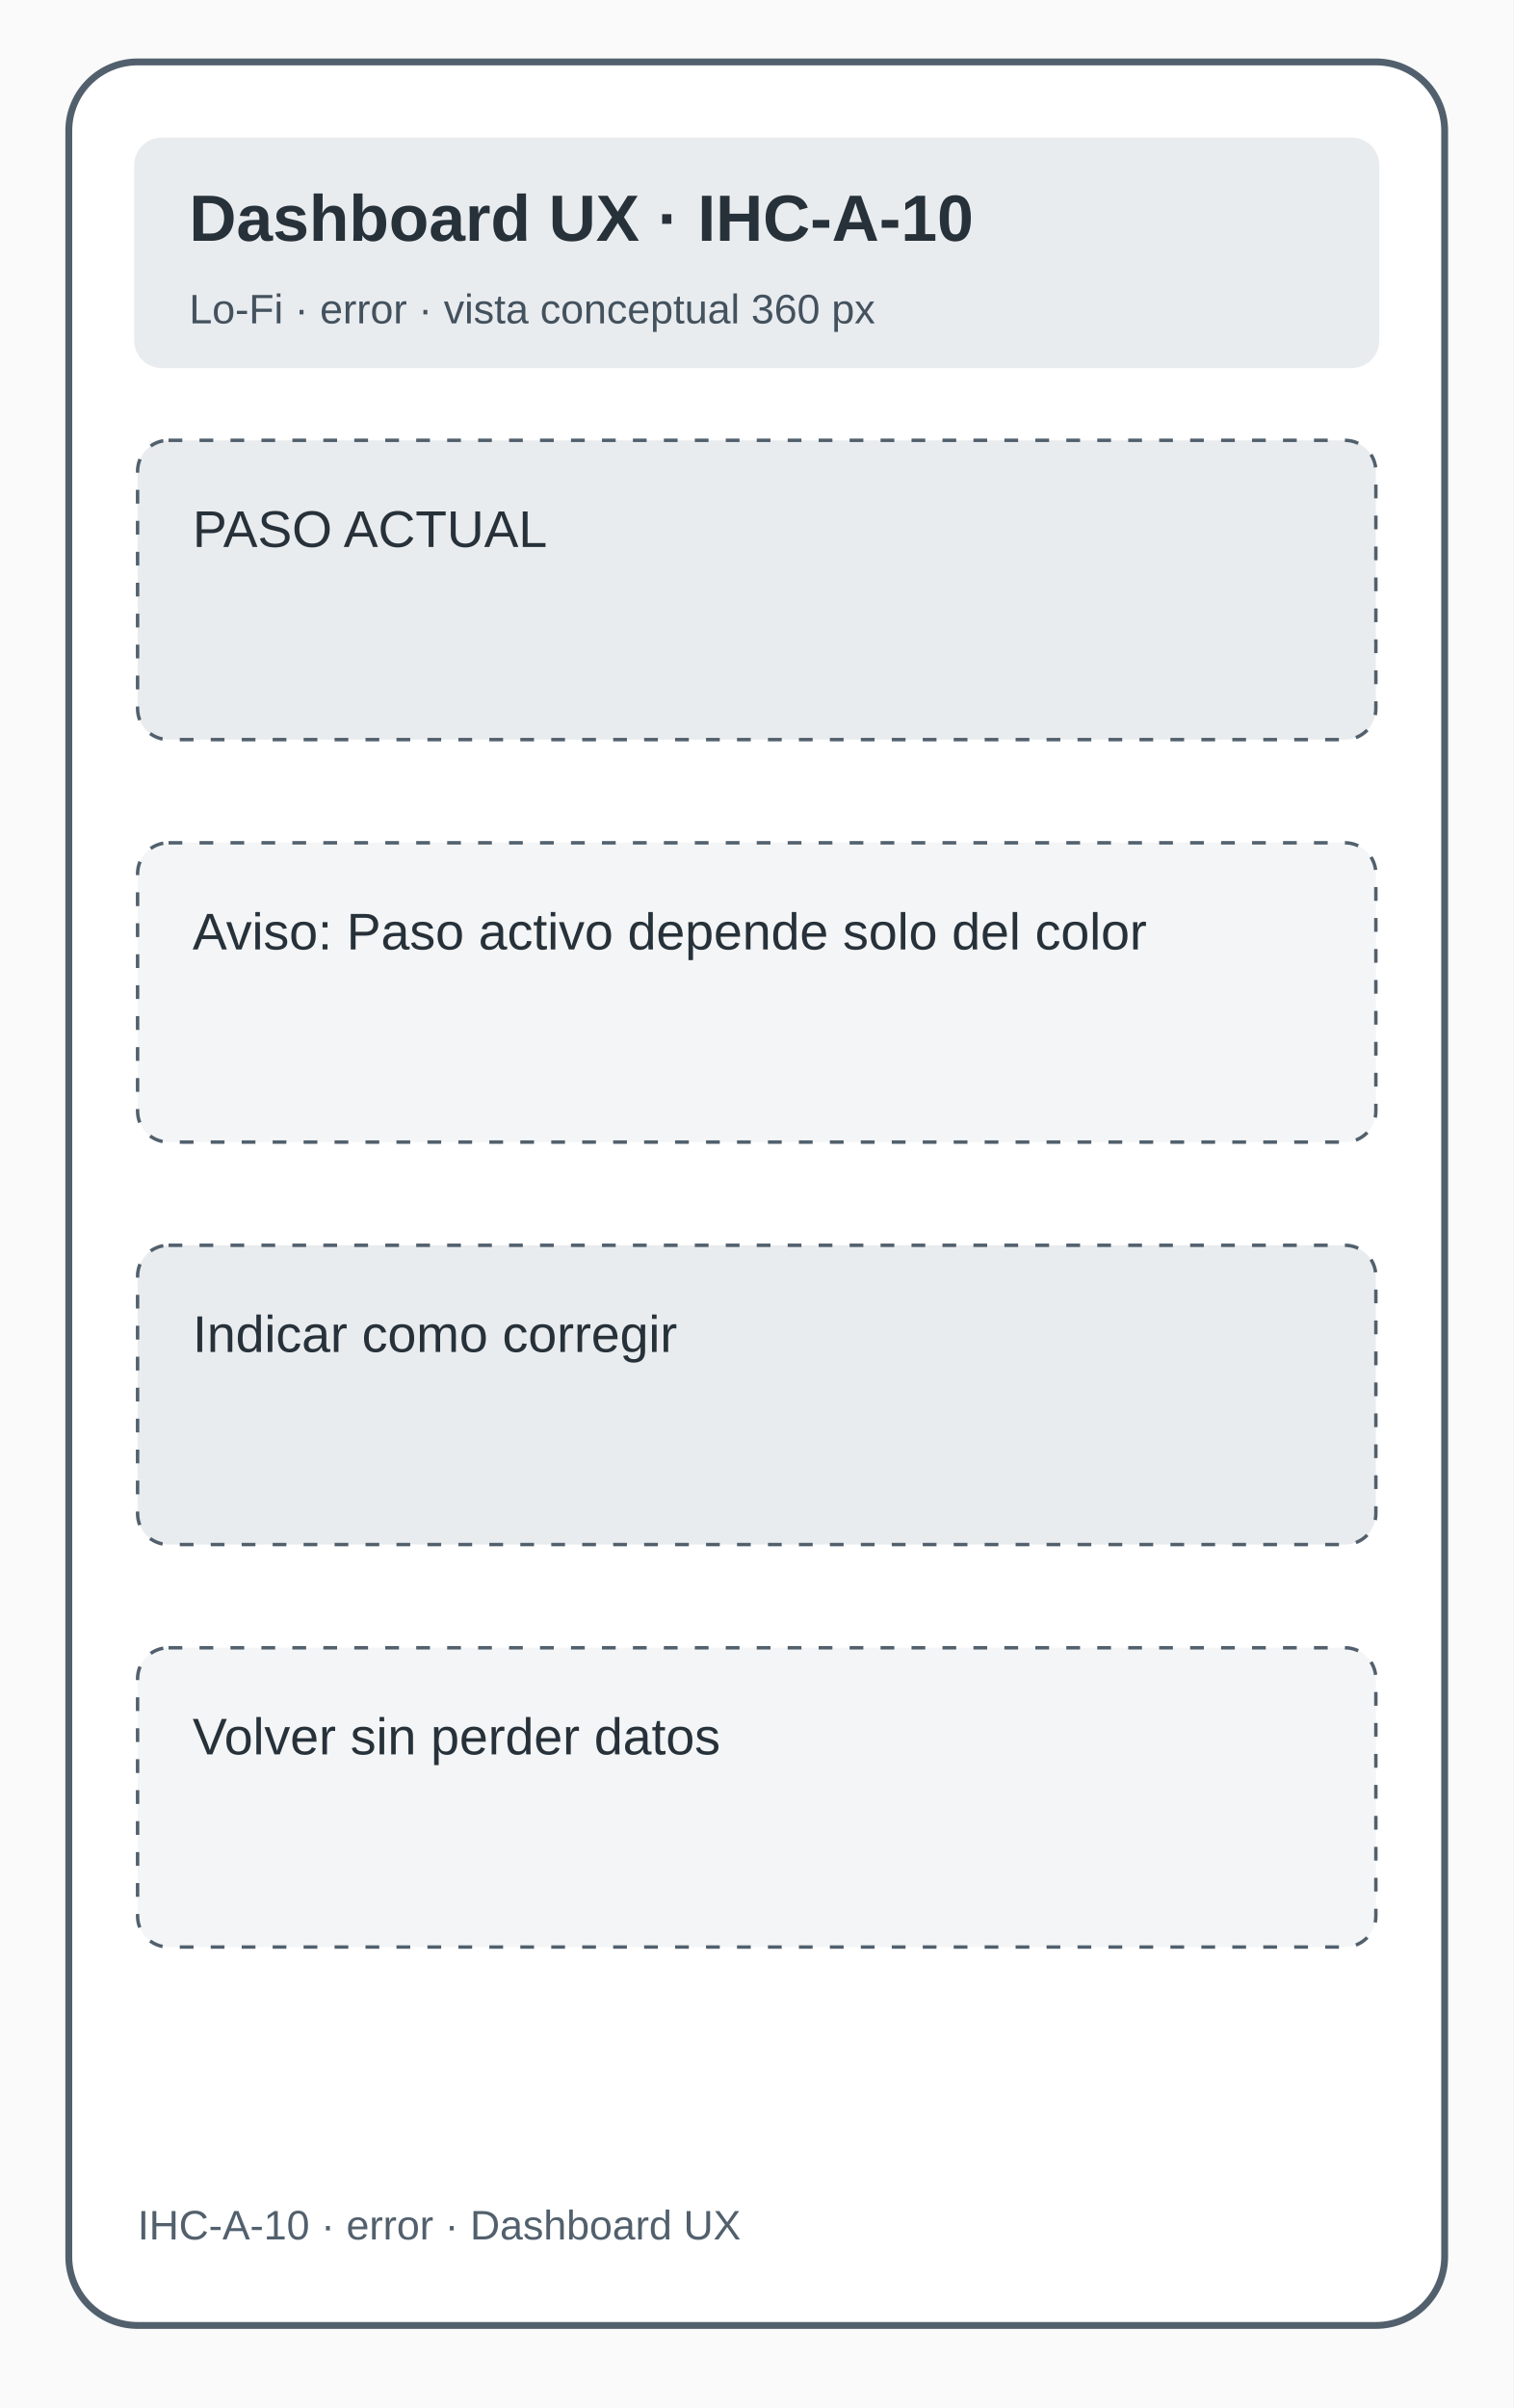
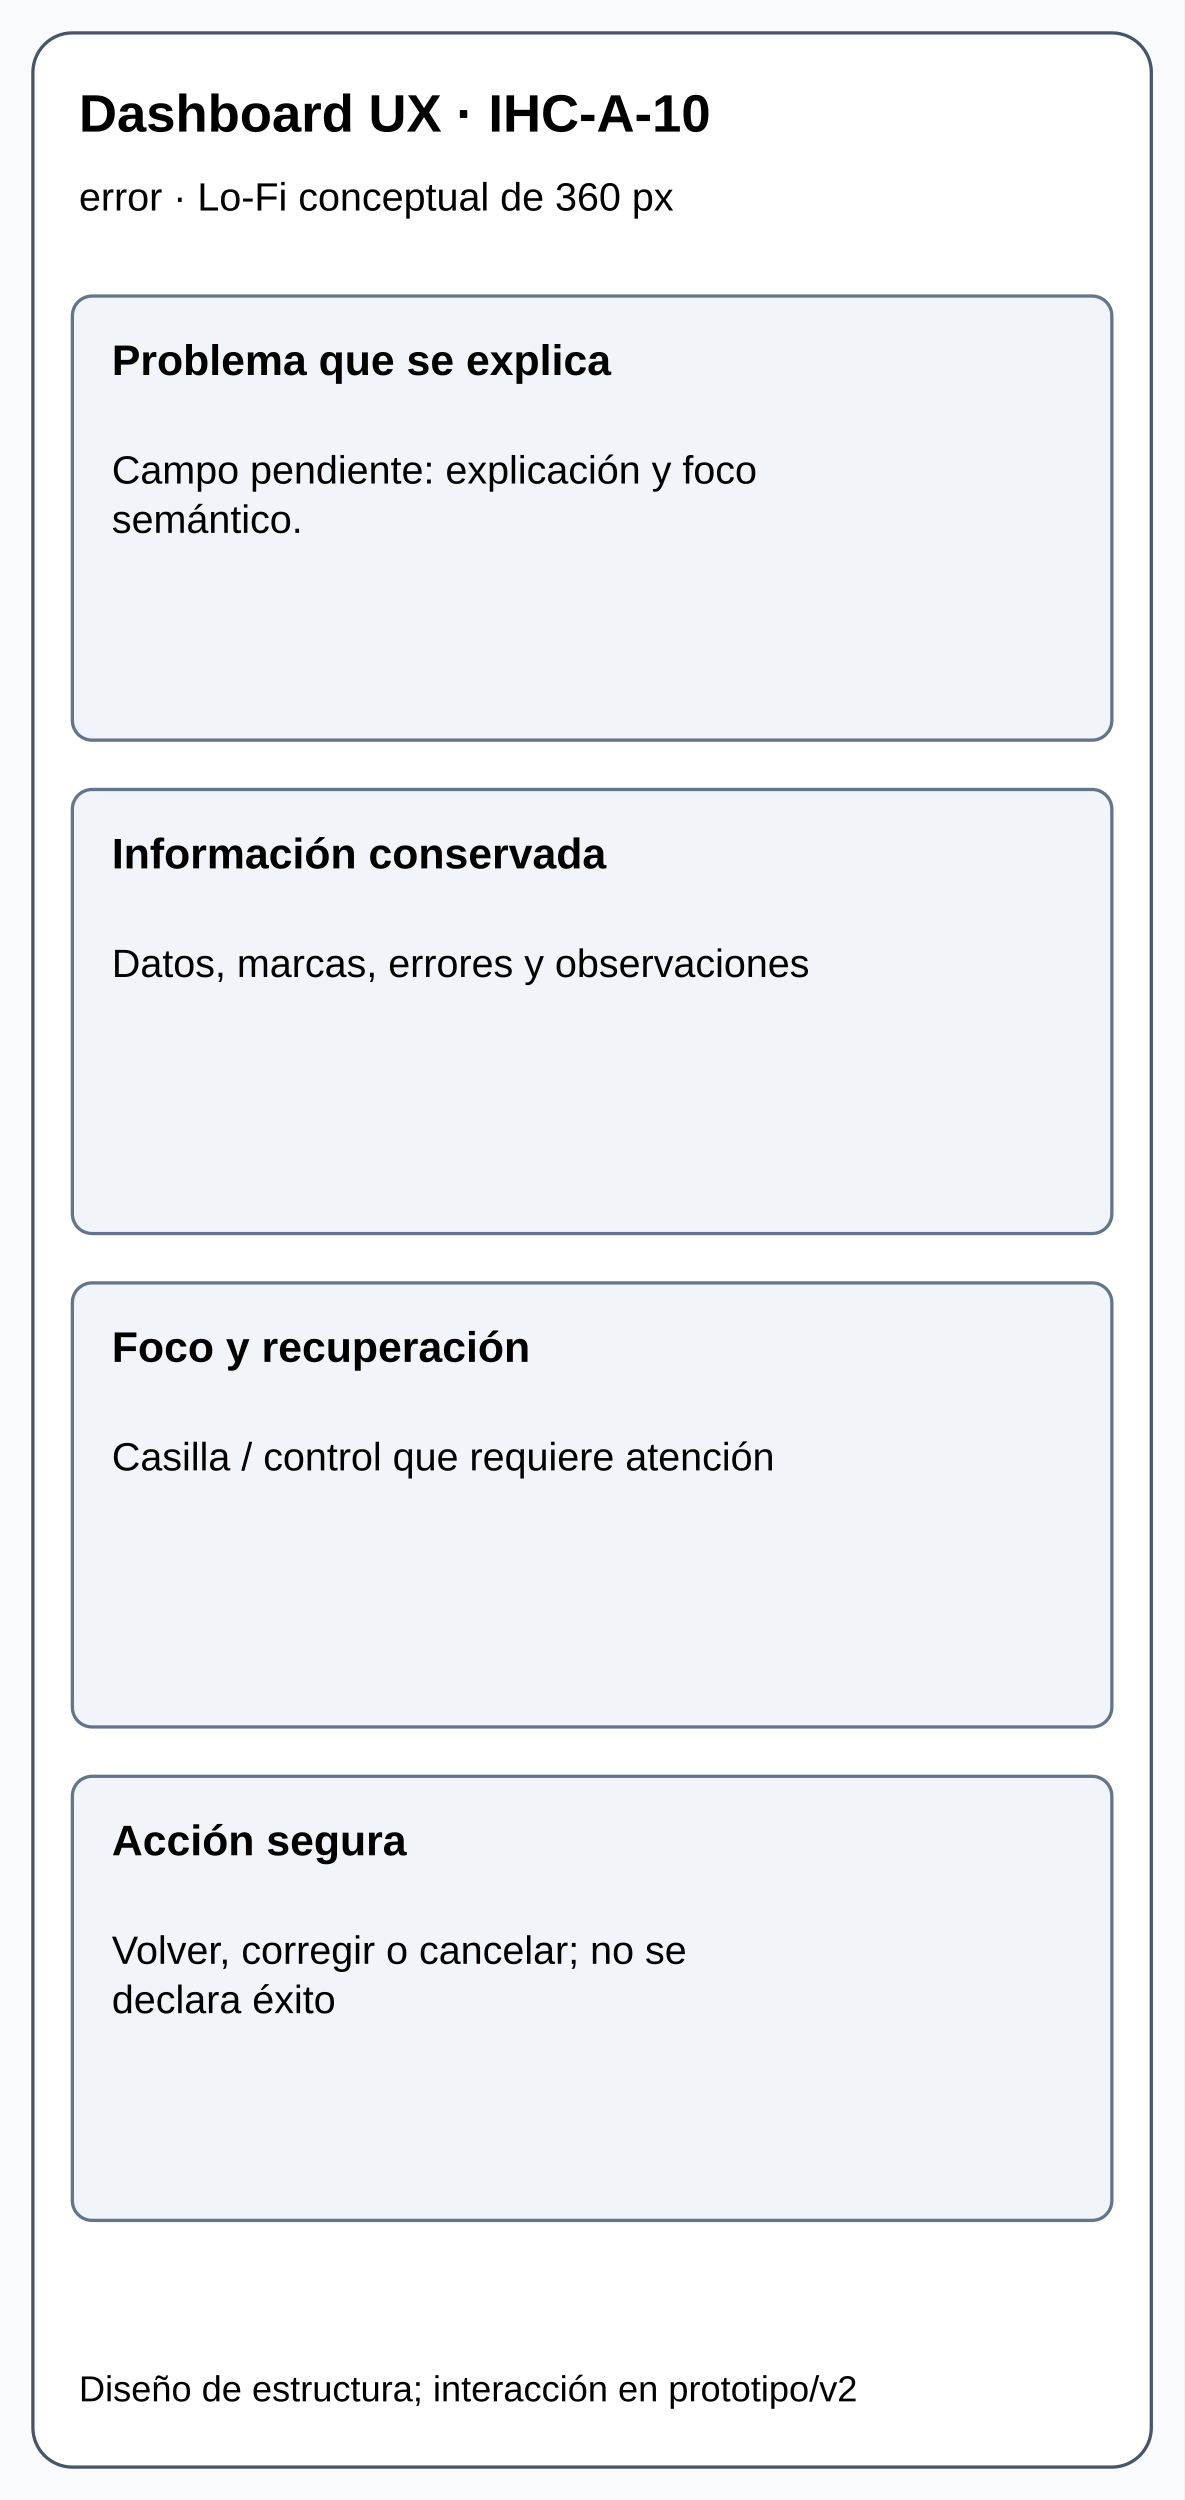
- <svg xmlns="http://www.w3.org/2000/svg" width="440" height="700" viewBox="0 0 440 700" role="img" aria-label="Wireframe IHC-A-10 error">
-   <rect width="440" height="700" fill="#FAFAFA" />
-   <rect x="20" y="18" width="400" height="658" rx="20" fill="#FFF" stroke="#52606D" stroke-width="2" />
-   <rect x="39" y="40" width="362" height="67" rx="8" fill="#E9ECEF" />
-   <text x="55" y="70" font-family="Arial" font-size="19" font-weight="bold" fill="#273139">Dashboard UX · IHC-A-10</text>
-   <text x="55" y="94" font-family="Arial" font-size="12" fill="#44525E">Lo-Fi · error · vista conceptual 360 px</text>
-   <rect x="40" y="128" width="360" height="87" rx="9" fill="#E9ECEF" stroke="#52606D" stroke-dasharray="4 5" />
-   <text x="56" y="159" font-family="Arial" font-size="15" fill="#273139">PASO ACTUAL</text>
-   <rect x="40" y="245" width="360" height="87" rx="9" fill="#F3F5F6" stroke="#52606D" stroke-dasharray="4 5" />
-   <text x="56" y="276" font-family="Arial" font-size="15" fill="#273139">Aviso: Paso activo depende solo del color</text>
-   <rect x="40" y="362" width="360" height="87" rx="9" fill="#E9ECEF" stroke="#52606D" stroke-dasharray="4 5" />
-   <text x="56" y="393" font-family="Arial" font-size="15" fill="#273139">Indicar como corregir</text>
-   <rect x="40" y="479" width="360" height="87" rx="9" fill="#F3F5F6" stroke="#52606D" stroke-dasharray="4 5" />
-   <text x="56" y="510" font-family="Arial" font-size="15" fill="#273139">Volver sin perder datos</text>
-   <text x="40" y="651" font-family="Arial" font-size="12" fill="#52606D">IHC-A-10 · error · Dashboard UX</text>
+ <svg xmlns="http://www.w3.org/2000/svg" width="360" height="760" viewBox="0 0 360 760" role="img" aria-label="IHC-A-10 error">
+   <rect width="360" height="760" fill="#f8fafc" />
+   <rect x="10" y="10" width="340" height="740" rx="12" fill="white" stroke="#475569" />
+   <text x="24" y="40" font-family="Arial" font-size="16" font-weight="bold">Dashboard UX · IHC-A-10</text>
+   <text x="24" y="64" font-family="Arial" font-size="12">error · Lo-Fi conceptual de 360 px</text>
+   <rect x="22" y="90" width="316" height="135" rx="6" fill="#f1f5f9" stroke="#64748b" />
+   <text x="34" y="114" font-family="Arial" font-size="13" font-weight="bold">Problema que se explica</text>
+   <text x="34" y="147" font-family="Arial" font-size="12">Campo pendiente: explicación y foco</text>
+   <text x="34" y="162" font-family="Arial" font-size="12">semántico.</text>
+   <rect x="22" y="240" width="316" height="135" rx="6" fill="#f1f5f9" stroke="#64748b" />
+   <text x="34" y="264" font-family="Arial" font-size="13" font-weight="bold">Información conservada</text>
+   <text x="34" y="297" font-family="Arial" font-size="12">Datos, marcas, errores y observaciones</text>
+   <rect x="22" y="390" width="316" height="135" rx="6" fill="#f1f5f9" stroke="#64748b" />
+   <text x="34" y="414" font-family="Arial" font-size="13" font-weight="bold">Foco y recuperación</text>
+   <text x="34" y="447" font-family="Arial" font-size="12">Casilla / control que requiere atención</text>
+   <rect x="22" y="540" width="316" height="135" rx="6" fill="#f1f5f9" stroke="#64748b" />
+   <text x="34" y="564" font-family="Arial" font-size="13" font-weight="bold">Acción segura</text>
+   <text x="34" y="597" font-family="Arial" font-size="12">Volver, corregir o cancelar; no se</text>
+   <text x="34" y="612" font-family="Arial" font-size="12">declara éxito</text>
+   <text x="24" y="730" font-family="Arial" font-size="11">Diseño de estructura; interacción en prototipo/v2</text>
</svg>
